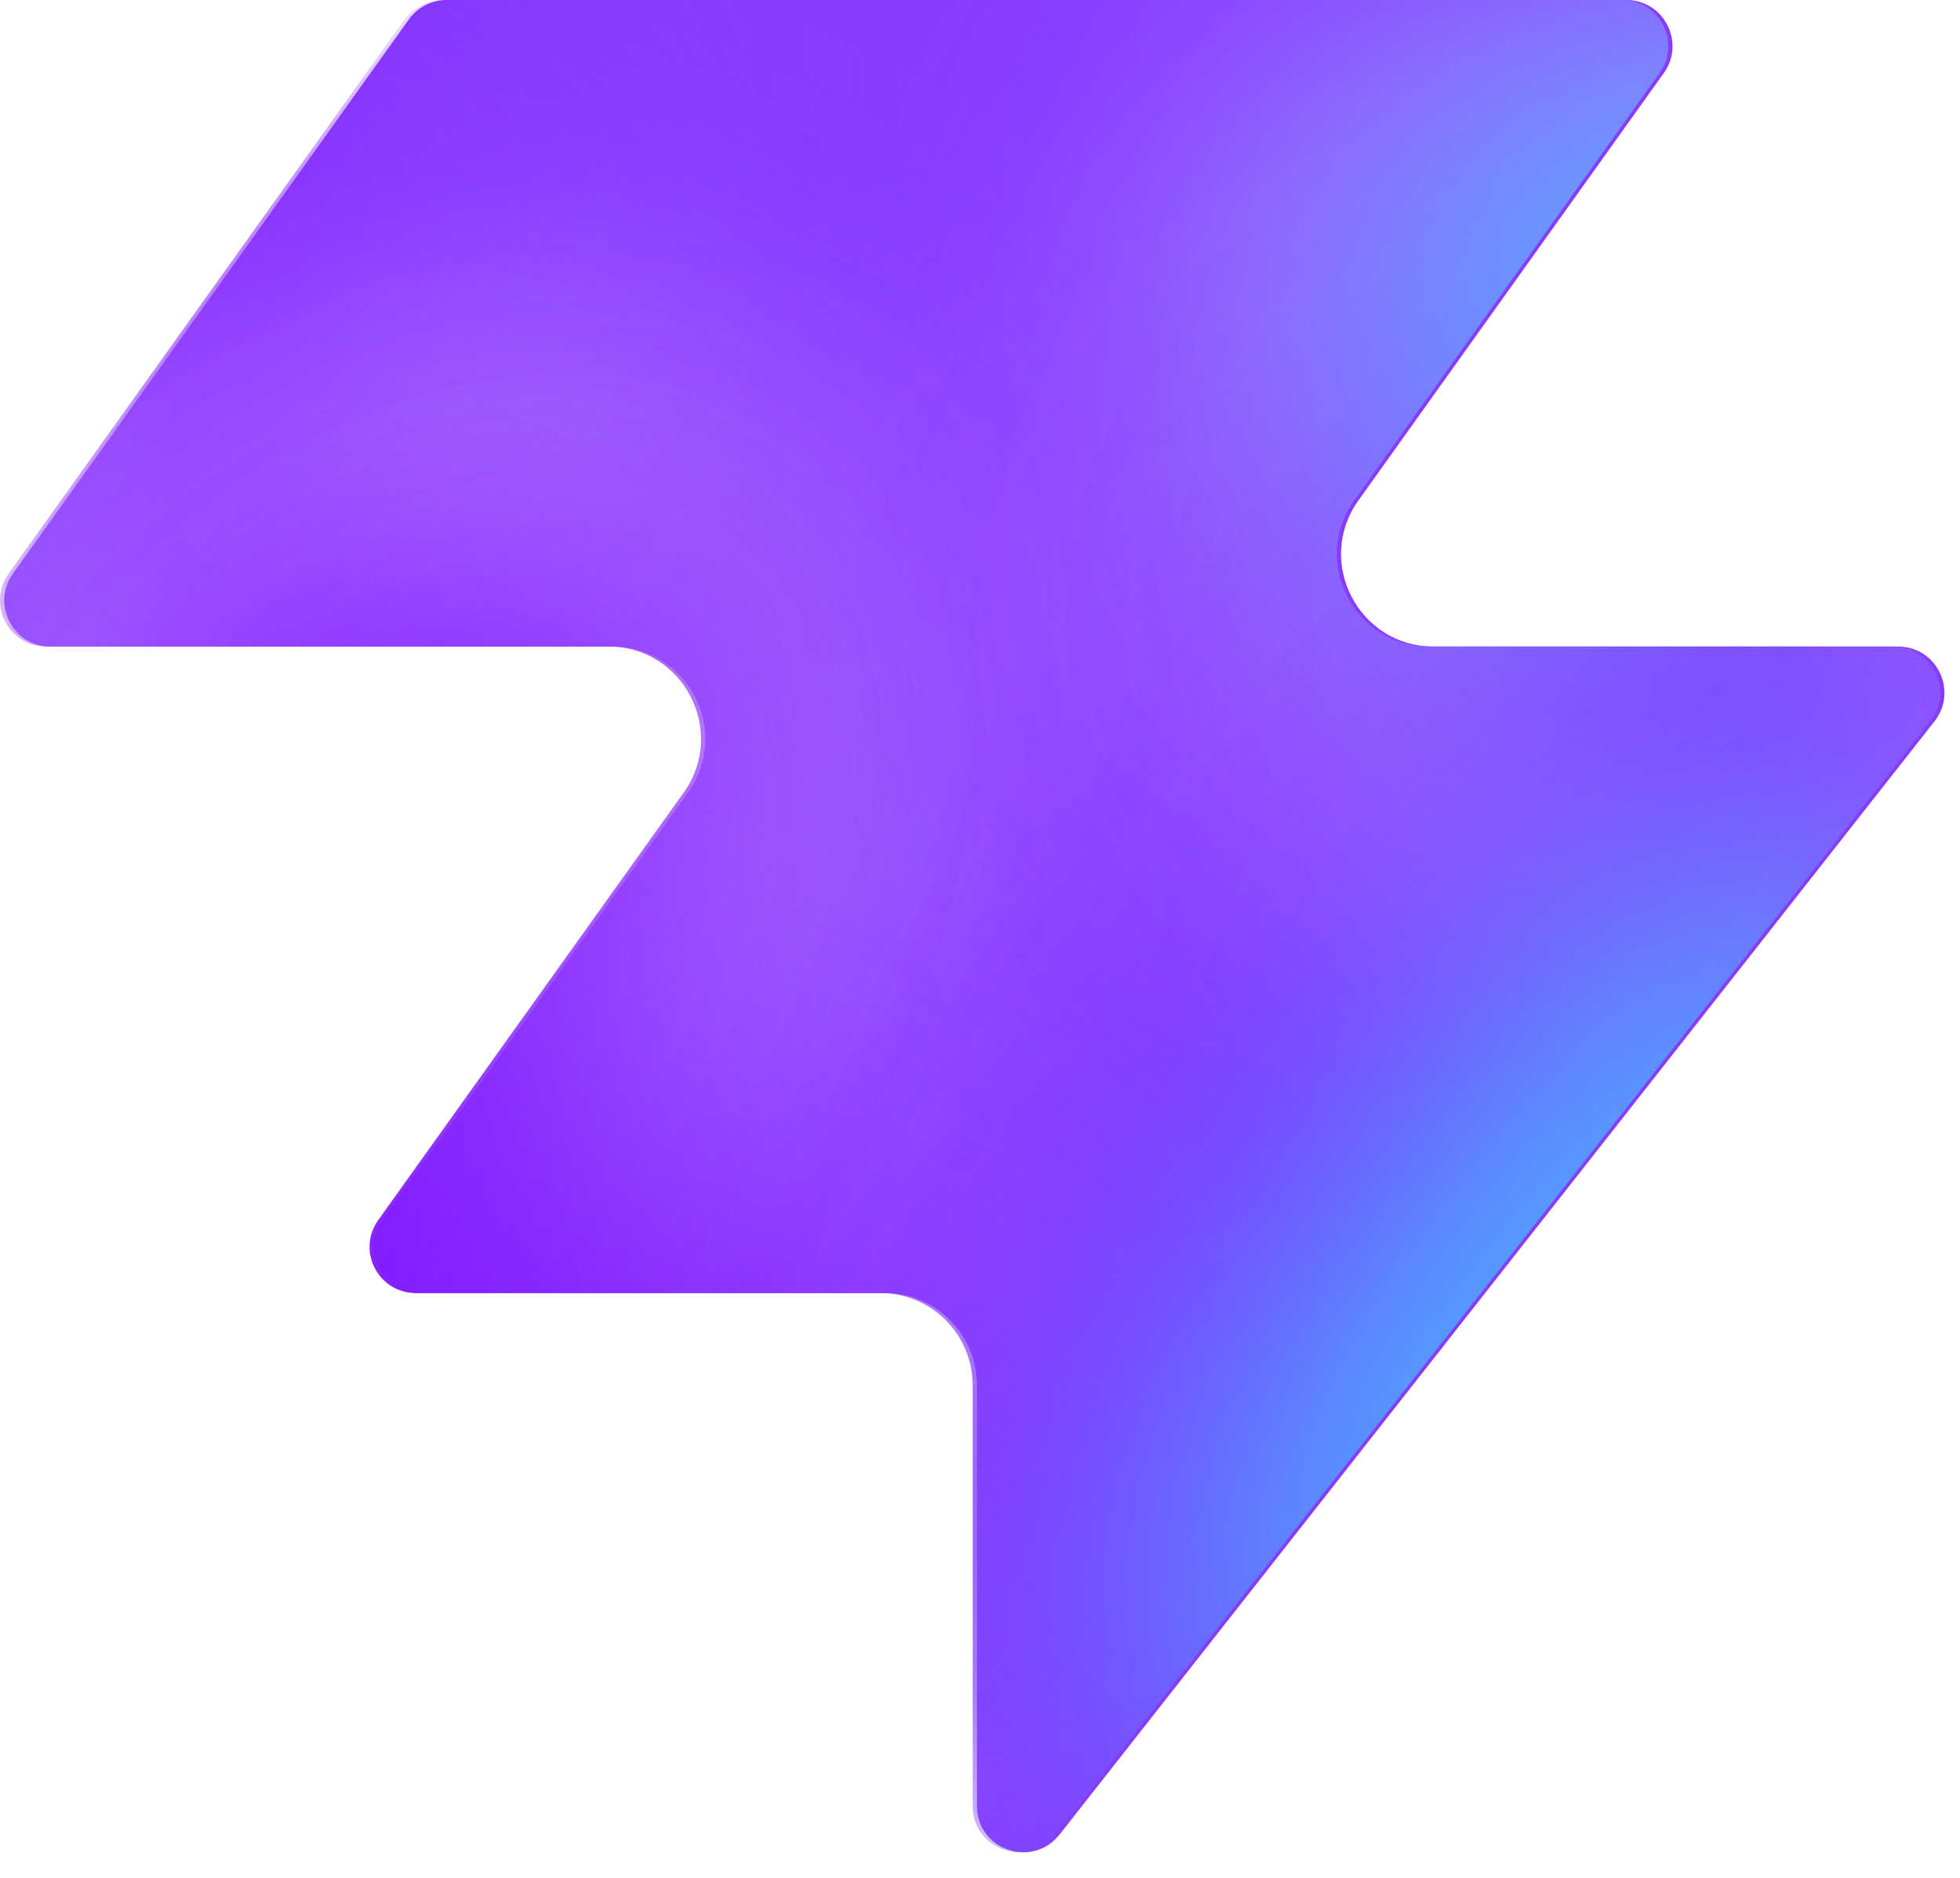
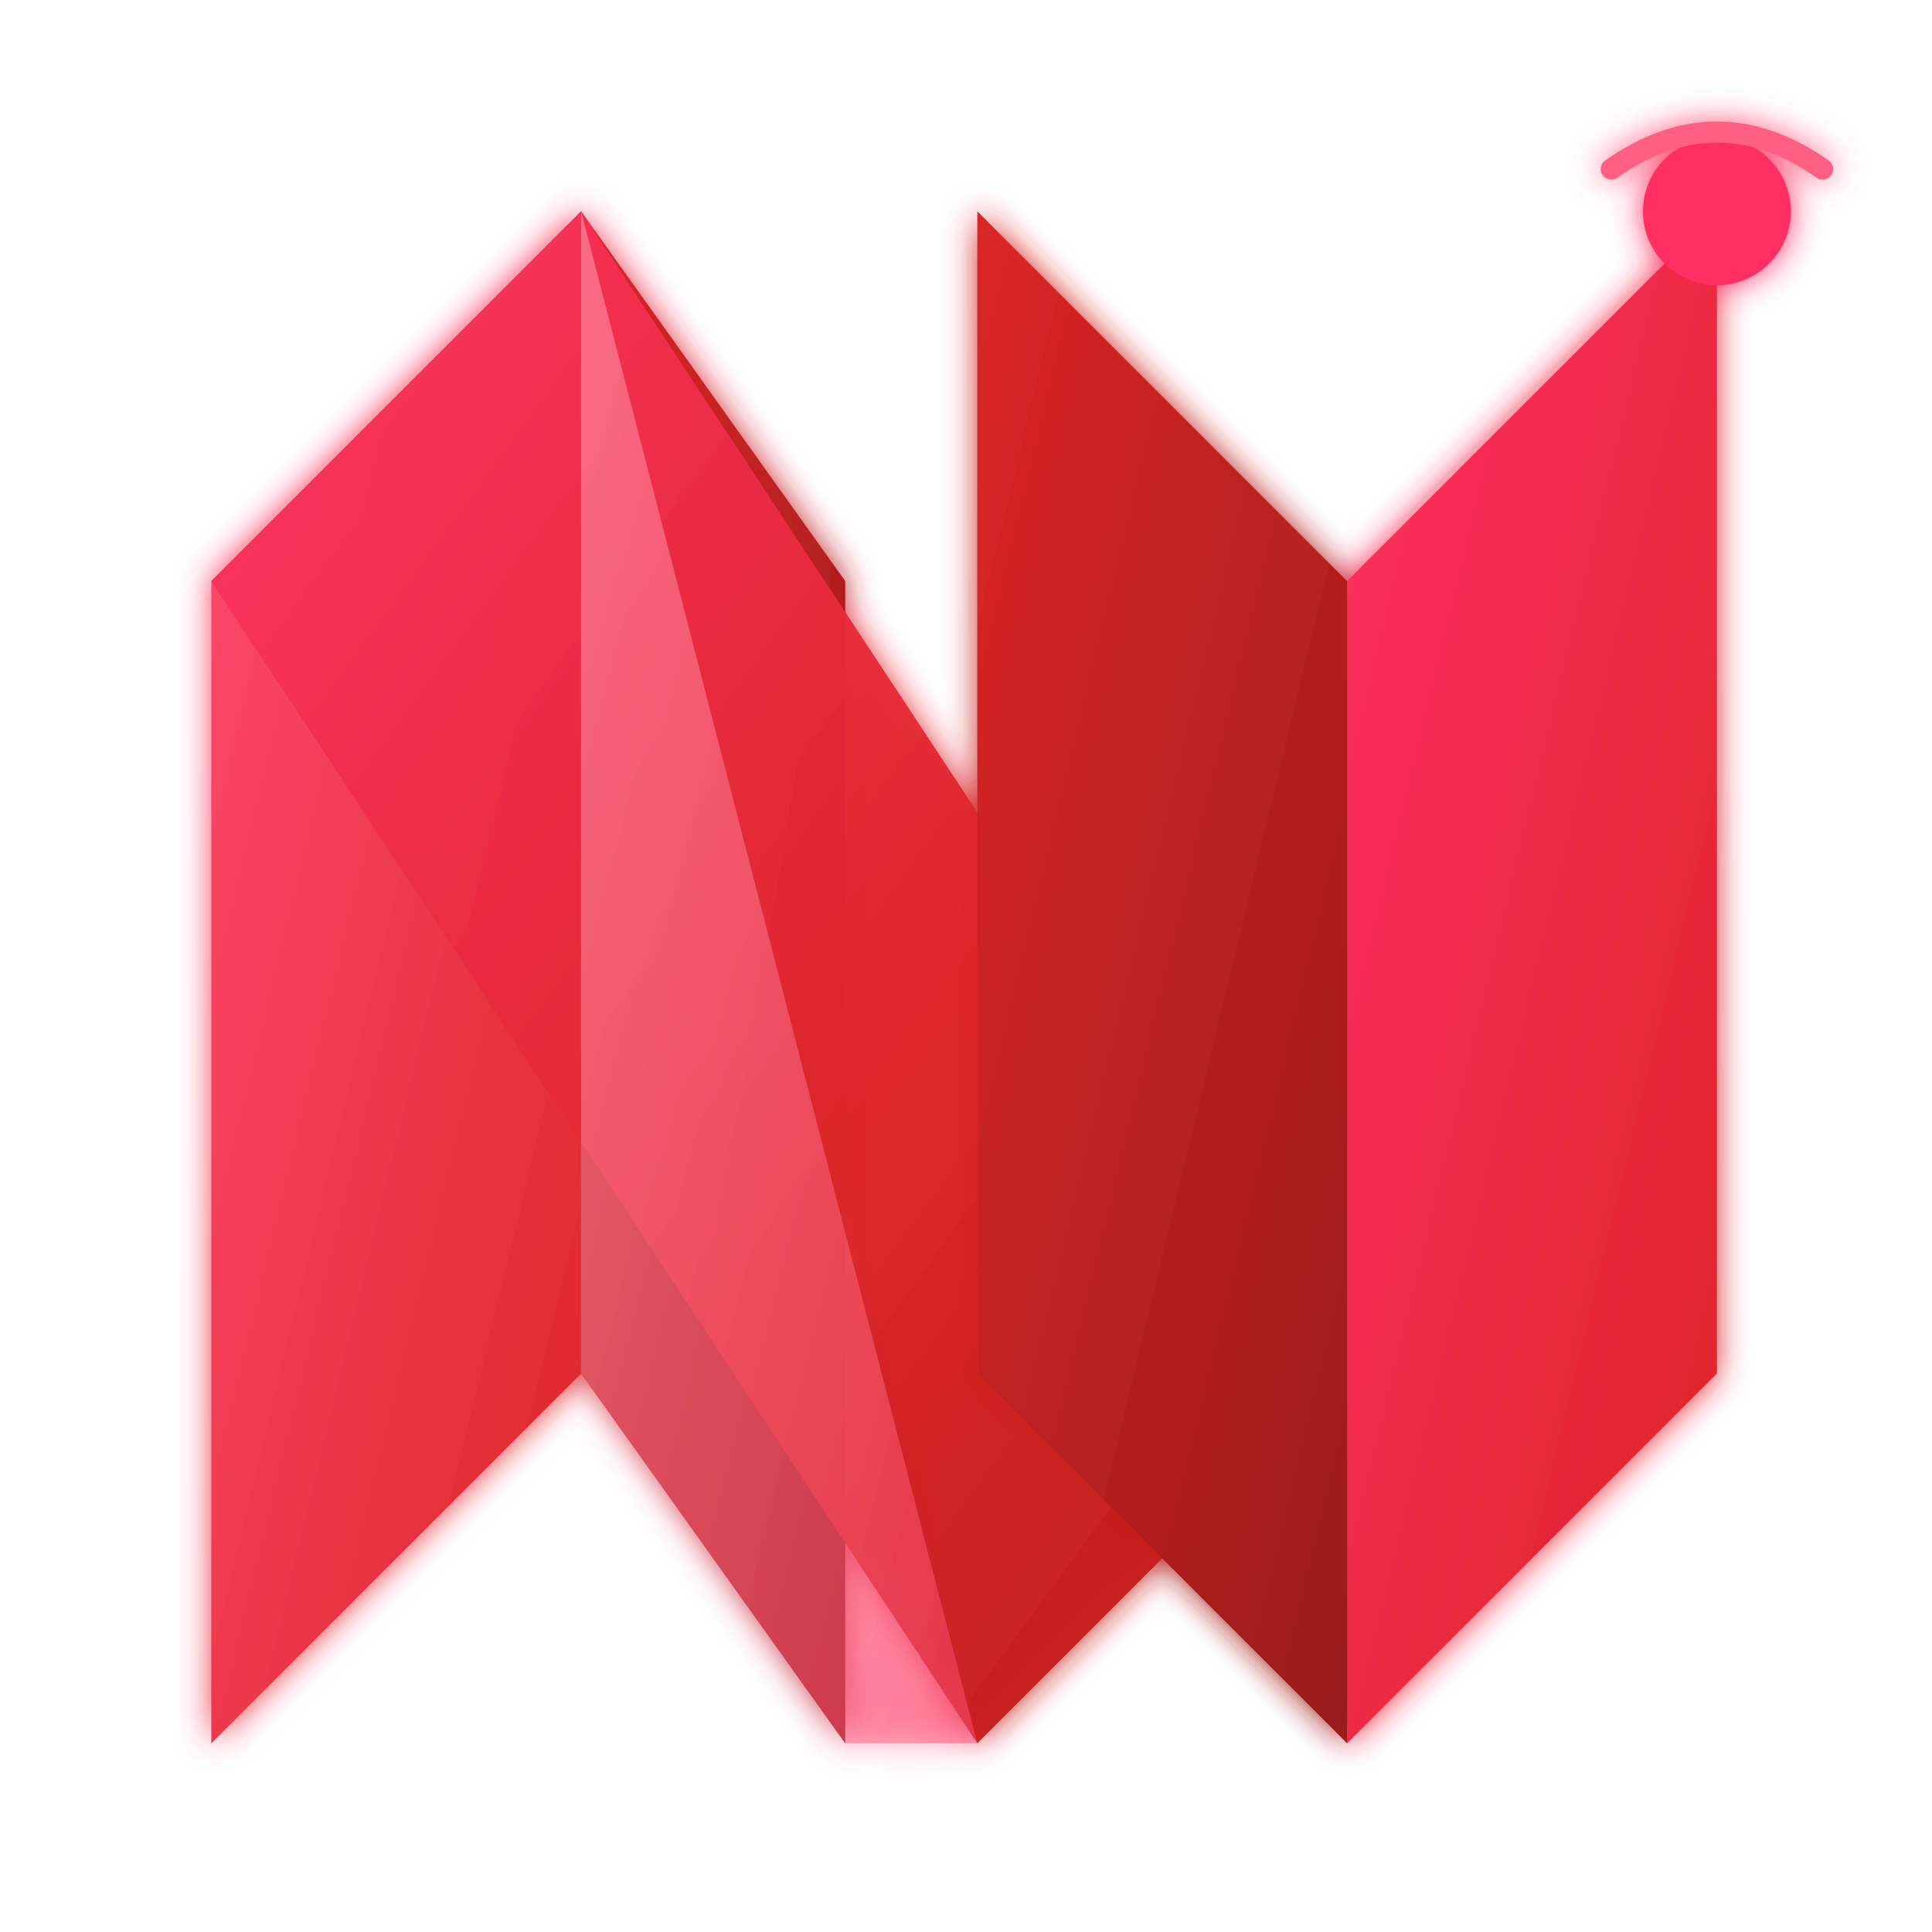
- <svg xmlns="http://www.w3.org/2000/svg" width="48" height="46" fill="none" viewBox="0 0 48 46">
-   <path fill="#863bff" d="M25.946 44.938c-.664.845-2.021.375-2.021-.698V33.937a2.26 2.26 0 0 0-2.262-2.262H10.287c-.92 0-1.456-1.04-.92-1.788l7.48-10.471c1.07-1.497 0-3.578-1.842-3.578H1.237c-.92 0-1.456-1.04-.92-1.788L10.013.474c.214-.297.556-.474.92-.474h28.894c.92 0 1.456 1.04.92 1.788l-7.48 10.471c-1.07 1.498 0 3.579 1.842 3.579h11.377c.943 0 1.473 1.088.89 1.83L25.947 44.94z" style="fill:#863bff;fill:color(display-p3 .525 .23 1);fill-opacity:1" />
-   <mask id="a" width="48" height="46" x="0" y="0" maskUnits="userSpaceOnUse" style="mask-type:alpha">
-     <path fill="#000" d="M25.842 44.938c-.664.844-2.021.375-2.021-.698V33.937a2.26 2.26 0 0 0-2.262-2.262H10.183c-.92 0-1.456-1.04-.92-1.788l7.48-10.471c1.07-1.498 0-3.579-1.842-3.579H1.133c-.92 0-1.456-1.04-.92-1.787L9.91.473c.214-.297.556-.474.92-.474h28.894c.92 0 1.456 1.04.92 1.788l-7.48 10.471c-1.07 1.498 0 3.578 1.842 3.578h11.377c.943 0 1.473 1.088.89 1.832L25.843 44.94z" style="fill:#000;fill-opacity:1" />
-   </mask>
-   <g mask="url(#a)">
-     <g filter="url(#b)">
-       <ellipse cx="5.508" cy="14.704" fill="#ede6ff" rx="5.508" ry="14.704" style="fill:#ede6ff;fill:color(display-p3 .927 .903 1);fill-opacity:1" transform="matrix(.00324 1 1 -.00324 -4.47 31.516)" />
-     </g>
-     <g filter="url(#c)">
-       <ellipse cx="10.399" cy="29.851" fill="#ede6ff" rx="10.399" ry="29.851" style="fill:#ede6ff;fill:color(display-p3 .927 .903 1);fill-opacity:1" transform="matrix(.00324 1 1 -.00324 -39.328 7.883)" />
-     </g>
-     <g filter="url(#d)">
-       <ellipse cx="5.508" cy="30.487" fill="#7e14ff" rx="5.508" ry="30.487" style="fill:#7e14ff;fill:color(display-p3 .492 .077 1);fill-opacity:1" transform="rotate(89.814 -25.913 -14.639)scale(1 -1)" />
-     </g>
-     <g filter="url(#e)">
-       <ellipse cx="5.508" cy="30.599" fill="#7e14ff" rx="5.508" ry="30.599" style="fill:#7e14ff;fill:color(display-p3 .492 .077 1);fill-opacity:1" transform="rotate(89.814 -32.644 -3.334)scale(1 -1)" />
-     </g>
-     <g filter="url(#f)">
-       <ellipse cx="5.508" cy="30.599" fill="#7e14ff" rx="5.508" ry="30.599" style="fill:#7e14ff;fill:color(display-p3 .492 .077 1);fill-opacity:1" transform="matrix(.00324 1 1 -.00324 -34.34 30.47)" />
-     </g>
-     <g filter="url(#g)">
-       <ellipse cx="14.072" cy="22.078" fill="#ede6ff" rx="14.072" ry="22.078" style="fill:#ede6ff;fill:color(display-p3 .927 .903 1);fill-opacity:1" transform="rotate(93.35 24.506 48.493)scale(-1 1)" />
-     </g>
-     <g filter="url(#h)">
-       <ellipse cx="3.47" cy="21.501" fill="#7e14ff" rx="3.47" ry="21.501" style="fill:#7e14ff;fill:color(display-p3 .492 .077 1);fill-opacity:1" transform="rotate(89.009 28.708 47.59)scale(-1 1)" />
-     </g>
-     <g filter="url(#i)">
-       <ellipse cx="3.47" cy="21.501" fill="#7e14ff" rx="3.47" ry="21.501" style="fill:#7e14ff;fill:color(display-p3 .492 .077 1);fill-opacity:1" transform="rotate(89.009 28.708 47.59)scale(-1 1)" />
-     </g>
-     <g filter="url(#j)">
-       <ellipse cx=".387" cy="8.972" fill="#7e14ff" rx="4.407" ry="29.108" style="fill:#7e14ff;fill:color(display-p3 .492 .077 1);fill-opacity:1" transform="rotate(39.51 .387 8.972)" />
-     </g>
-     <g filter="url(#k)">
-       <ellipse cx="47.523" cy="-6.092" fill="#7e14ff" rx="4.407" ry="29.108" style="fill:#7e14ff;fill:color(display-p3 .492 .077 1);fill-opacity:1" transform="rotate(37.892 47.523 -6.092)" />
-     </g>
-     <g filter="url(#l)">
-       <ellipse cx="41.412" cy="6.333" fill="#47bfff" rx="5.971" ry="9.665" style="fill:#47bfff;fill:color(display-p3 .28 .748 1);fill-opacity:1" transform="rotate(37.892 41.412 6.333)" />
-     </g>
-     <g filter="url(#m)">
-       <ellipse cx="-1.879" cy="38.332" fill="#7e14ff" rx="4.407" ry="29.108" style="fill:#7e14ff;fill:color(display-p3 .492 .077 1);fill-opacity:1" transform="rotate(37.892 -1.88 38.332)" />
-     </g>
-     <g filter="url(#n)">
-       <ellipse cx="-1.879" cy="38.332" fill="#7e14ff" rx="4.407" ry="29.108" style="fill:#7e14ff;fill:color(display-p3 .492 .077 1);fill-opacity:1" transform="rotate(37.892 -1.88 38.332)" />
-     </g>
-     <g filter="url(#o)">
-       <ellipse cx="35.651" cy="29.907" fill="#7e14ff" rx="4.407" ry="29.108" style="fill:#7e14ff;fill:color(display-p3 .492 .077 1);fill-opacity:1" transform="rotate(37.892 35.651 29.907)" />
-     </g>
-     <g filter="url(#p)">
-       <ellipse cx="38.418" cy="32.4" fill="#47bfff" rx="5.971" ry="15.297" style="fill:#47bfff;fill:color(display-p3 .28 .748 1);fill-opacity:1" transform="rotate(37.892 38.418 32.4)" />
-     </g>
-   </g>
+ <svg xmlns="http://www.w3.org/2000/svg" viewBox="0 0 128 128" width="100%" height="100%">
  <defs>
-     <filter id="b" width="60.045" height="41.654" x="-19.77" y="16.149" color-interpolation-filters="sRGB" filterUnits="userSpaceOnUse">
-       <feFlood flood-opacity="0" result="BackgroundImageFix" />
-       <feBlend in="SourceGraphic" in2="BackgroundImageFix" result="shape" />
-       <feGaussianBlur result="effect1_foregroundBlur_2002_17158" stdDeviation="7.659" />
-     </filter>
-     <filter id="c" width="90.34" height="51.437" x="-54.613" y="-7.533" color-interpolation-filters="sRGB" filterUnits="userSpaceOnUse">
-       <feFlood flood-opacity="0" result="BackgroundImageFix" />
-       <feBlend in="SourceGraphic" in2="BackgroundImageFix" result="shape" />
-       <feGaussianBlur result="effect1_foregroundBlur_2002_17158" stdDeviation="7.659" />
-     </filter>
-     <filter id="d" width="79.355" height="29.4" x="-49.64" y="2.03" color-interpolation-filters="sRGB" filterUnits="userSpaceOnUse">
-       <feFlood flood-opacity="0" result="BackgroundImageFix" />
-       <feBlend in="SourceGraphic" in2="BackgroundImageFix" result="shape" />
-       <feGaussianBlur result="effect1_foregroundBlur_2002_17158" stdDeviation="4.596" />
-     </filter>
-     <filter id="e" width="79.579" height="29.4" x="-45.045" y="20.029" color-interpolation-filters="sRGB" filterUnits="userSpaceOnUse">
-       <feFlood flood-opacity="0" result="BackgroundImageFix" />
-       <feBlend in="SourceGraphic" in2="BackgroundImageFix" result="shape" />
-       <feGaussianBlur result="effect1_foregroundBlur_2002_17158" stdDeviation="4.596" />
-     </filter>
-     <filter id="f" width="79.579" height="29.4" x="-43.513" y="21.178" color-interpolation-filters="sRGB" filterUnits="userSpaceOnUse">
-       <feFlood flood-opacity="0" result="BackgroundImageFix" />
-       <feBlend in="SourceGraphic" in2="BackgroundImageFix" result="shape" />
-       <feGaussianBlur result="effect1_foregroundBlur_2002_17158" stdDeviation="4.596" />
-     </filter>
-     <filter id="g" width="74.749" height="58.852" x="15.756" y="-17.901" color-interpolation-filters="sRGB" filterUnits="userSpaceOnUse">
-       <feFlood flood-opacity="0" result="BackgroundImageFix" />
-       <feBlend in="SourceGraphic" in2="BackgroundImageFix" result="shape" />
-       <feGaussianBlur result="effect1_foregroundBlur_2002_17158" stdDeviation="7.659" />
-     </filter>
-     <filter id="h" width="61.377" height="25.362" x="23.548" y="2.284" color-interpolation-filters="sRGB" filterUnits="userSpaceOnUse">
-       <feFlood flood-opacity="0" result="BackgroundImageFix" />
-       <feBlend in="SourceGraphic" in2="BackgroundImageFix" result="shape" />
-       <feGaussianBlur result="effect1_foregroundBlur_2002_17158" stdDeviation="4.596" />
-     </filter>
-     <filter id="i" width="61.377" height="25.362" x="23.548" y="2.284" color-interpolation-filters="sRGB" filterUnits="userSpaceOnUse">
-       <feFlood flood-opacity="0" result="BackgroundImageFix" />
-       <feBlend in="SourceGraphic" in2="BackgroundImageFix" result="shape" />
-       <feGaussianBlur result="effect1_foregroundBlur_2002_17158" stdDeviation="4.596" />
-     </filter>
-     <filter id="j" width="56.045" height="63.649" x="-27.636" y="-22.853" color-interpolation-filters="sRGB" filterUnits="userSpaceOnUse">
-       <feFlood flood-opacity="0" result="BackgroundImageFix" />
-       <feBlend in="SourceGraphic" in2="BackgroundImageFix" result="shape" />
-       <feGaussianBlur result="effect1_foregroundBlur_2002_17158" stdDeviation="4.596" />
-     </filter>
-     <filter id="k" width="54.814" height="64.646" x="20.116" y="-38.415" color-interpolation-filters="sRGB" filterUnits="userSpaceOnUse">
-       <feFlood flood-opacity="0" result="BackgroundImageFix" />
-       <feBlend in="SourceGraphic" in2="BackgroundImageFix" result="shape" />
-       <feGaussianBlur result="effect1_foregroundBlur_2002_17158" stdDeviation="4.596" />
-     </filter>
-     <filter id="l" width="33.541" height="35.313" x="24.641" y="-11.323" color-interpolation-filters="sRGB" filterUnits="userSpaceOnUse">
-       <feFlood flood-opacity="0" result="BackgroundImageFix" />
-       <feBlend in="SourceGraphic" in2="BackgroundImageFix" result="shape" />
-       <feGaussianBlur result="effect1_foregroundBlur_2002_17158" stdDeviation="4.596" />
-     </filter>
-     <filter id="m" width="54.814" height="64.646" x="-29.286" y="6.009" color-interpolation-filters="sRGB" filterUnits="userSpaceOnUse">
-       <feFlood flood-opacity="0" result="BackgroundImageFix" />
-       <feBlend in="SourceGraphic" in2="BackgroundImageFix" result="shape" />
-       <feGaussianBlur result="effect1_foregroundBlur_2002_17158" stdDeviation="4.596" />
-     </filter>
-     <filter id="n" width="54.814" height="64.646" x="-29.286" y="6.009" color-interpolation-filters="sRGB" filterUnits="userSpaceOnUse">
-       <feFlood flood-opacity="0" result="BackgroundImageFix" />
-       <feBlend in="SourceGraphic" in2="BackgroundImageFix" result="shape" />
-       <feGaussianBlur result="effect1_foregroundBlur_2002_17158" stdDeviation="4.596" />
-     </filter>
-     <filter id="o" width="54.814" height="64.646" x="8.244" y="-2.416" color-interpolation-filters="sRGB" filterUnits="userSpaceOnUse">
-       <feFlood flood-opacity="0" result="BackgroundImageFix" />
-       <feBlend in="SourceGraphic" in2="BackgroundImageFix" result="shape" />
-       <feGaussianBlur result="effect1_foregroundBlur_2002_17158" stdDeviation="4.596" />
-     </filter>
-     <filter id="p" width="39.409" height="43.623" x="18.713" y="10.588" color-interpolation-filters="sRGB" filterUnits="userSpaceOnUse">
-       <feFlood flood-opacity="0" result="BackgroundImageFix" />
-       <feBlend in="SourceGraphic" in2="BackgroundImageFix" result="shape" />
-       <feGaussianBlur result="effect1_foregroundBlur_2002_17158" stdDeviation="4.596" />
+     <linearGradient id="favFacet1" x1="0%" y1="0%" x2="100%" y2="100%">
+       <stop offset="0%" stop-color="#FF4B72" />
+       <stop offset="100%" stop-color="#DC2626" />
+     </linearGradient>
+     <linearGradient id="favFacet2" x1="0%" y1="0%" x2="100%" y2="100%">
+       <stop offset="0%" stop-color="#DC2626" />
+       <stop offset="100%" stop-color="#991B1B" />
+     </linearGradient>
+     <linearGradient id="favFacet3" x1="0%" y1="0%" x2="100%" y2="100%">
+       <stop offset="0%" stop-color="#FF3366" />
+       <stop offset="60%" stop-color="#DC2626" />
+       <stop offset="100%" stop-color="#B91C1C" />
+     </linearGradient>
+     <linearGradient id="favFacet4" x1="0%" y1="0%" x2="100%" y2="100%">
+       <stop offset="0%" stop-color="#FFA8BA" />
+       <stop offset="100%" stop-color="#FF4B72" />
+     </linearGradient>
+     <linearGradient id="favFacet5" x1="0%" y1="0%" x2="100%" y2="100%">
+       <stop offset="0%" stop-color="#FF2E63" />
+       <stop offset="100%" stop-color="#DC2626" />
+     </linearGradient>
+     <filter id="favGlow" x="-20%" y="-20%" width="140%" height="140%">
+       <feGaussianBlur stdDeviation="3" result="blur" />
+       <feComposite in="SourceGraphic" in2="blur" operator="over" />
    </filter>
  </defs>
+   <g transform="translate(14, 14) scale(0.35)" filter="url(#favGlow)">
+     <polygon points="0,290 0,70 70,0 70,220" fill="url(#favFacet1)" />
+     <polygon points="70,0 70,220 120,290 120,70" fill="url(#favFacet2)" />
+     <polygon points="70,0 215,220 145,290 0,70" fill="url(#favFacet3)" opacity="0.95" />
+     <polygon points="70,0 145,290 120,290 70,220" fill="url(#favFacet4)" opacity="0.5" />
+     <polygon points="215,70 215,290 285,220 285,0" fill="url(#favFacet5)" />
+     <polygon points="145,0 215,70 215,290 145,220" fill="url(#favFacet2)" />
+     <circle cx="285" cy="0" r="14" fill="#FF2E63" />
+     <path d="M265, -8 Q285,-22 305,-8" fill="none" stroke="#FF5E82" stroke-width="4" stroke-linecap="round" />
+   </g>
</svg>
